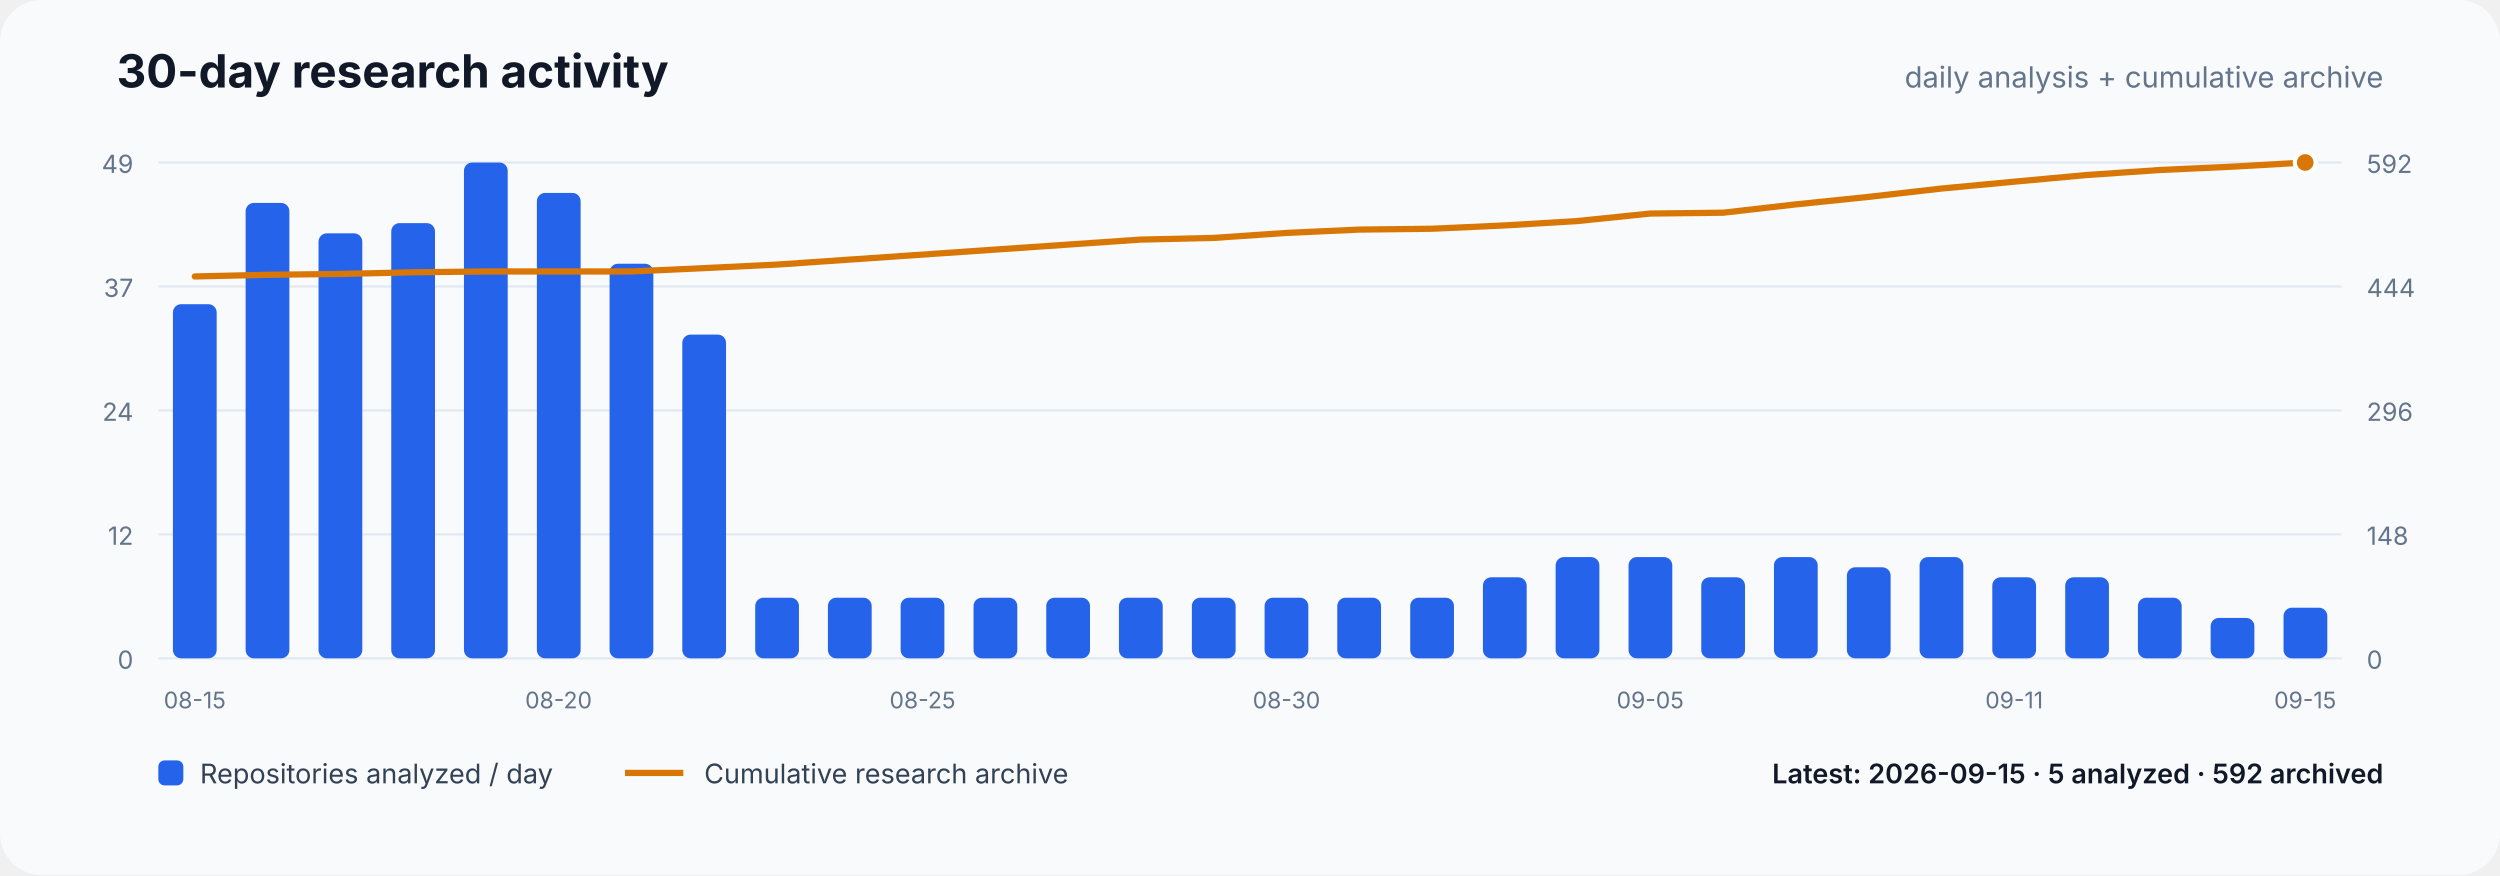
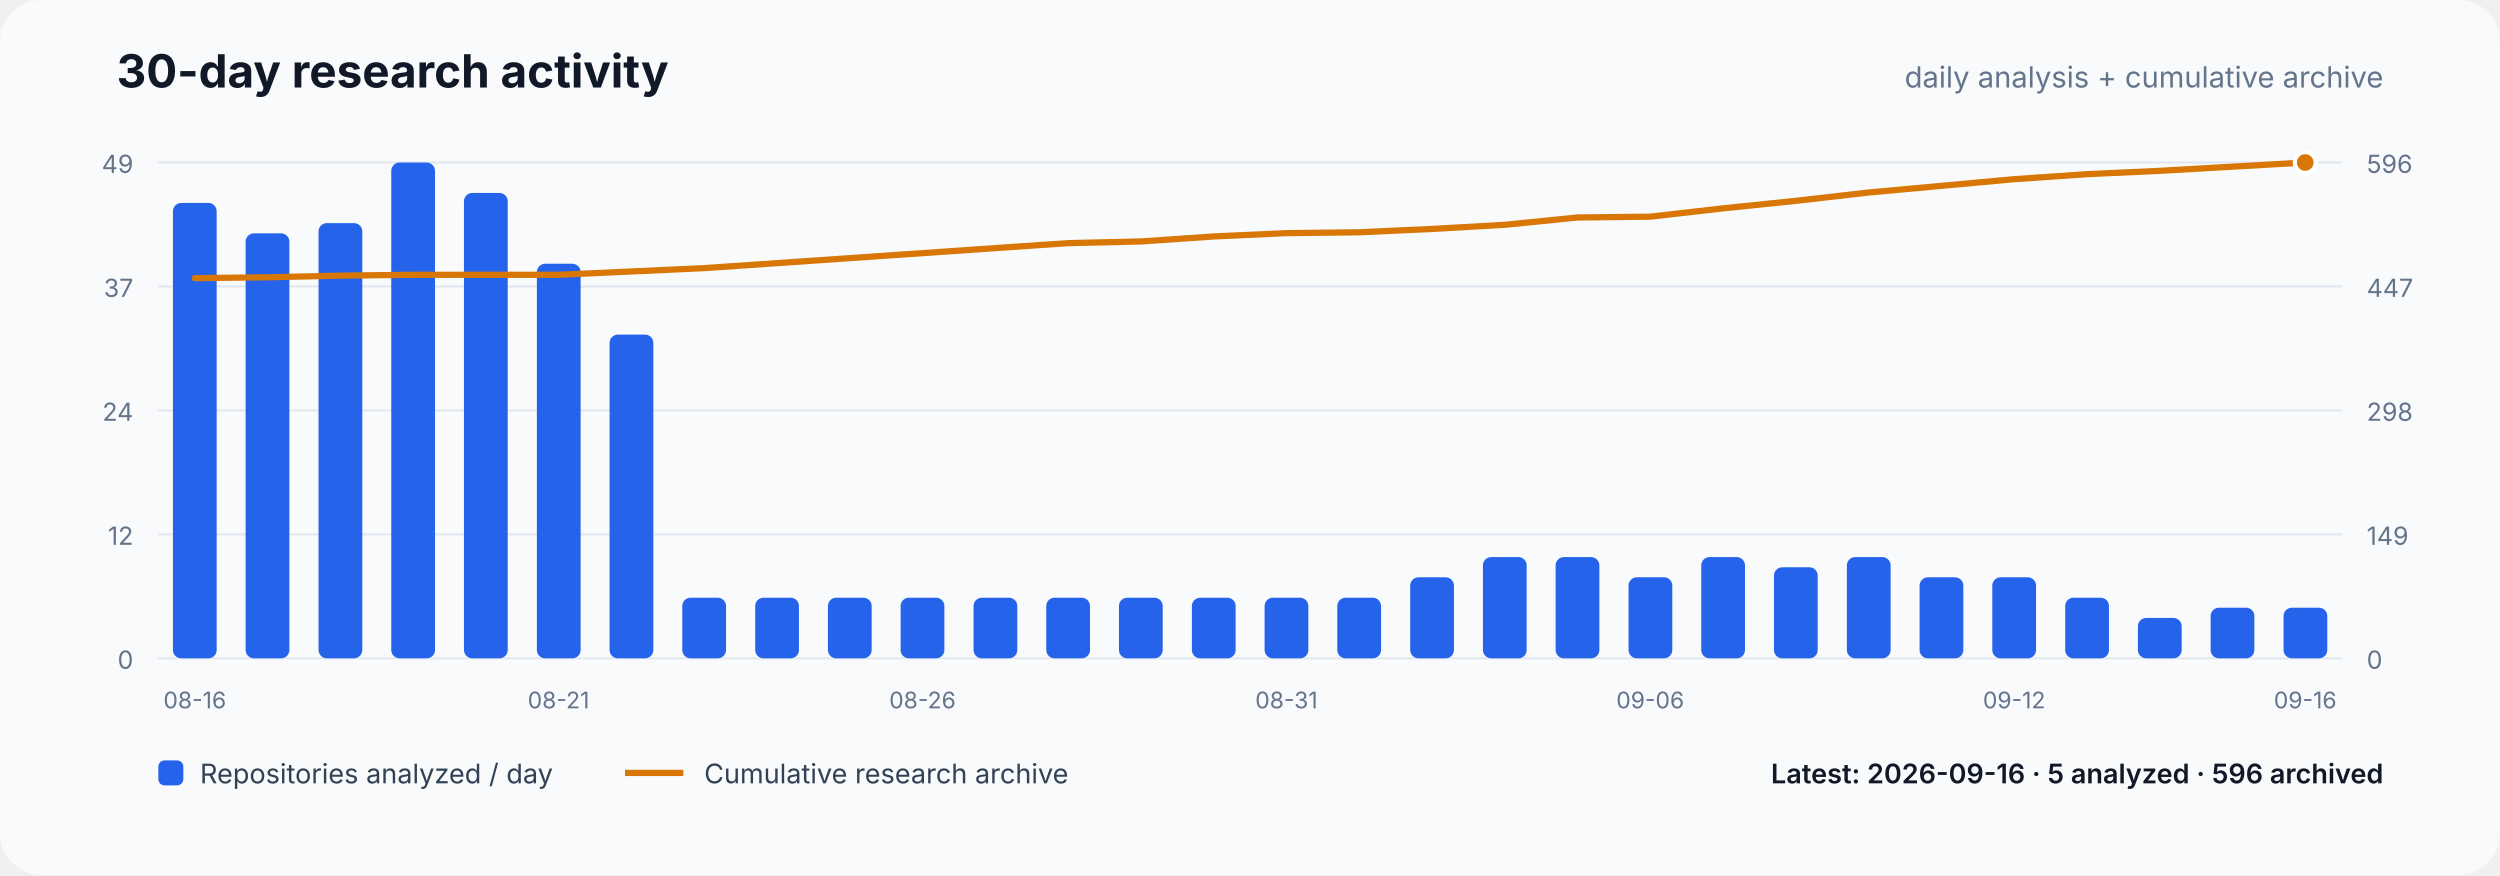
<svg xmlns="http://www.w3.org/2000/svg" width="1200" height="420" viewBox="0 0 1200 420" role="img" aria-labelledby="title desc">
  <rect width="1200" height="420" rx="20" fill="#f8fafc" />
  <text x="56" y="42" font-family="Inter,system-ui,sans-serif" font-size="22" font-weight="700" fill="#111827">30-day research activity</text>
  <text x="1144" y="42" text-anchor="end" font-family="Inter,system-ui,sans-serif" font-size="14" fill="#64748b">daily analysis + cumulative archive</text>
  <line x1="76" y1="316.0" x2="1124" y2="316.0" stroke="#e2e8f0" />
  <text x="64" y="321.0" text-anchor="end" font-family="Inter,system-ui,sans-serif" font-size="12" fill="#64748b">0</text>
  <text x="1136" y="321.0" font-family="Inter,system-ui,sans-serif" font-size="12" fill="#64748b">0</text>
  <line x1="76" y1="256.5" x2="1124" y2="256.5" stroke="#e2e8f0" />
  <text x="64" y="261.5" text-anchor="end" font-family="Inter,system-ui,sans-serif" font-size="12" fill="#64748b">12</text>
-   <text x="1136" y="261.5" font-family="Inter,system-ui,sans-serif" font-size="12" fill="#64748b">148</text>
+   <text x="1136" y="261.5" font-family="Inter,system-ui,sans-serif" font-size="12" fill="#64748b">149</text>
  <line x1="76" y1="197.0" x2="1124" y2="197.0" stroke="#e2e8f0" />
  <text x="64" y="202.0" text-anchor="end" font-family="Inter,system-ui,sans-serif" font-size="12" fill="#64748b">24</text>
-   <text x="1136" y="202.0" font-family="Inter,system-ui,sans-serif" font-size="12" fill="#64748b">296</text>
+   <text x="1136" y="202.0" font-family="Inter,system-ui,sans-serif" font-size="12" fill="#64748b">298</text>
  <line x1="76" y1="137.5" x2="1124" y2="137.5" stroke="#e2e8f0" />
  <text x="64" y="142.5" text-anchor="end" font-family="Inter,system-ui,sans-serif" font-size="12" fill="#64748b">37</text>
-   <text x="1136" y="142.5" font-family="Inter,system-ui,sans-serif" font-size="12" fill="#64748b">444</text>
+   <text x="1136" y="142.5" font-family="Inter,system-ui,sans-serif" font-size="12" fill="#64748b">447</text>
  <line x1="76" y1="78.0" x2="1124" y2="78.0" stroke="#e2e8f0" />
  <text x="64" y="83.0" text-anchor="end" font-family="Inter,system-ui,sans-serif" font-size="12" fill="#64748b">49</text>
-   <text x="1136" y="83.0" font-family="Inter,system-ui,sans-serif" font-size="12" fill="#64748b">592</text>
-   <rect x="83.0" y="146.0" width="21.0" height="170.0" rx="4" fill="#2563eb" />
-   <text x="93.5" y="340" text-anchor="middle" font-family="Inter,system-ui,sans-serif" font-size="11" fill="#64748b">08-15</text>
-   <rect x="117.9" y="97.4" width="21.0" height="218.6" rx="4" fill="#2563eb" />
-   <rect x="152.9" y="112.0" width="21.0" height="204.0" rx="4" fill="#2563eb" />
-   <rect x="187.8" y="107.1" width="21.0" height="208.9" rx="4" fill="#2563eb" />
-   <rect x="222.7" y="78.0" width="21.0" height="238.0" rx="4" fill="#2563eb" />
-   <rect x="257.7" y="92.6" width="21.0" height="223.4" rx="4" fill="#2563eb" />
-   <text x="268.1" y="340" text-anchor="middle" font-family="Inter,system-ui,sans-serif" font-size="11" fill="#64748b">08-20</text>
-   <rect x="292.6" y="126.6" width="21.0" height="189.4" rx="4" fill="#2563eb" />
-   <rect x="327.5" y="160.6" width="21.0" height="155.4" rx="4" fill="#2563eb" />
+   <text x="1136" y="83.0" font-family="Inter,system-ui,sans-serif" font-size="12" fill="#64748b">596</text>
+   <rect x="83.0" y="97.4" width="21.0" height="218.6" rx="4" fill="#2563eb" />
+   <text x="93.5" y="340" text-anchor="middle" font-family="Inter,system-ui,sans-serif" font-size="11" fill="#64748b">08-16</text>
+   <rect x="117.9" y="112.0" width="21.0" height="204.0" rx="4" fill="#2563eb" />
+   <rect x="152.9" y="107.1" width="21.0" height="208.9" rx="4" fill="#2563eb" />
+   <rect x="187.8" y="78.0" width="21.0" height="238.0" rx="4" fill="#2563eb" />
+   <rect x="222.7" y="92.6" width="21.0" height="223.4" rx="4" fill="#2563eb" />
+   <rect x="257.7" y="126.6" width="21.0" height="189.4" rx="4" fill="#2563eb" />
+   <text x="268.1" y="340" text-anchor="middle" font-family="Inter,system-ui,sans-serif" font-size="11" fill="#64748b">08-21</text>
+   <rect x="292.6" y="160.6" width="21.0" height="155.4" rx="4" fill="#2563eb" />
+   <rect x="327.5" y="286.9" width="21.0" height="29.1" rx="4" fill="#2563eb" />
  <rect x="362.5" y="286.9" width="21.0" height="29.1" rx="4" fill="#2563eb" />
  <rect x="397.4" y="286.9" width="21.0" height="29.1" rx="4" fill="#2563eb" />
  <rect x="432.3" y="286.9" width="21.0" height="29.1" rx="4" fill="#2563eb" />
-   <text x="442.8" y="340" text-anchor="middle" font-family="Inter,system-ui,sans-serif" font-size="11" fill="#64748b">08-25</text>
+   <text x="442.8" y="340" text-anchor="middle" font-family="Inter,system-ui,sans-serif" font-size="11" fill="#64748b">08-26</text>
  <rect x="467.3" y="286.9" width="21.0" height="29.1" rx="4" fill="#2563eb" />
  <rect x="502.2" y="286.9" width="21.0" height="29.1" rx="4" fill="#2563eb" />
  <rect x="537.1" y="286.9" width="21.0" height="29.1" rx="4" fill="#2563eb" />
  <rect x="572.1" y="286.9" width="21.0" height="29.1" rx="4" fill="#2563eb" />
  <rect x="607.0" y="286.9" width="21.0" height="29.1" rx="4" fill="#2563eb" />
-   <text x="617.5" y="340" text-anchor="middle" font-family="Inter,system-ui,sans-serif" font-size="11" fill="#64748b">08-30</text>
+   <text x="617.5" y="340" text-anchor="middle" font-family="Inter,system-ui,sans-serif" font-size="11" fill="#64748b">08-31</text>
  <rect x="641.9" y="286.9" width="21.0" height="29.1" rx="4" fill="#2563eb" />
-   <rect x="676.9" y="286.9" width="21.0" height="29.1" rx="4" fill="#2563eb" />
-   <rect x="711.8" y="277.1" width="21.0" height="38.9" rx="4" fill="#2563eb" />
+   <rect x="676.9" y="277.1" width="21.0" height="38.9" rx="4" fill="#2563eb" />
+   <rect x="711.8" y="267.4" width="21.0" height="48.6" rx="4" fill="#2563eb" />
  <rect x="746.7" y="267.4" width="21.0" height="48.6" rx="4" fill="#2563eb" />
-   <rect x="781.7" y="267.4" width="21.0" height="48.6" rx="4" fill="#2563eb" />
-   <text x="792.1" y="340" text-anchor="middle" font-family="Inter,system-ui,sans-serif" font-size="11" fill="#64748b">09-05</text>
-   <rect x="816.6" y="277.1" width="21.0" height="38.9" rx="4" fill="#2563eb" />
-   <rect x="851.5" y="267.4" width="21.0" height="48.6" rx="4" fill="#2563eb" />
-   <rect x="886.5" y="272.3" width="21.0" height="43.7" rx="4" fill="#2563eb" />
-   <rect x="921.4" y="267.4" width="21.0" height="48.6" rx="4" fill="#2563eb" />
+   <rect x="781.7" y="277.1" width="21.0" height="38.9" rx="4" fill="#2563eb" />
+   <text x="792.1" y="340" text-anchor="middle" font-family="Inter,system-ui,sans-serif" font-size="11" fill="#64748b">09-06</text>
+   <rect x="816.6" y="267.4" width="21.0" height="48.6" rx="4" fill="#2563eb" />
+   <rect x="851.5" y="272.3" width="21.0" height="43.7" rx="4" fill="#2563eb" />
+   <rect x="886.5" y="267.4" width="21.0" height="48.6" rx="4" fill="#2563eb" />
+   <rect x="921.4" y="277.1" width="21.0" height="38.9" rx="4" fill="#2563eb" />
  <rect x="956.3" y="277.1" width="21.0" height="38.9" rx="4" fill="#2563eb" />
-   <text x="966.8" y="340" text-anchor="middle" font-family="Inter,system-ui,sans-serif" font-size="11" fill="#64748b">09-11</text>
-   <rect x="991.3" y="277.1" width="21.0" height="38.9" rx="4" fill="#2563eb" />
-   <rect x="1026.2" y="286.9" width="21.0" height="29.1" rx="4" fill="#2563eb" />
-   <rect x="1061.1" y="296.6" width="21.0" height="19.4" rx="4" fill="#2563eb" />
+   <text x="966.8" y="340" text-anchor="middle" font-family="Inter,system-ui,sans-serif" font-size="11" fill="#64748b">09-12</text>
+   <rect x="991.3" y="286.9" width="21.0" height="29.1" rx="4" fill="#2563eb" />
+   <rect x="1026.2" y="296.6" width="21.0" height="19.4" rx="4" fill="#2563eb" />
+   <rect x="1061.1" y="291.7" width="21.0" height="24.3" rx="4" fill="#2563eb" />
  <rect x="1096.1" y="291.7" width="21.0" height="24.3" rx="4" fill="#2563eb" />
-   <text x="1106.5" y="340" text-anchor="middle" font-family="Inter,system-ui,sans-serif" font-size="11" fill="#64748b">09-15</text>
-   <polyline points="93.5,132.7 128.4,131.9 163.3,131.5 198.3,130.7 233.2,130.3 268.1,130.3 303.1,130.3 338.0,128.7 372.9,127.0 407.9,124.6 442.8,122.2 477.7,119.8 512.7,117.4 547.6,115.0 582.5,114.2 617.5,111.8 652.4,110.2 687.3,109.8 722.3,108.2 757.2,106.1 792.1,102.5 827.1,102.1 862.0,98.1 896.9,94.5 931.9,90.5 966.8,87.2 1001.7,84.0 1036.7,81.6 1071.6,80.0 1106.5,78.0" fill="none" stroke="#d97706" stroke-width="3" stroke-linejoin="round" stroke-linecap="round" />
+   <text x="1106.5" y="340" text-anchor="middle" font-family="Inter,system-ui,sans-serif" font-size="11" fill="#64748b">09-16</text>
+   <polyline points="93.5,133.5 128.4,133.1 163.3,132.3 198.3,131.9 233.2,131.9 268.1,131.9 303.1,130.3 338.0,128.7 372.9,126.3 407.9,123.9 442.8,121.5 477.7,119.1 512.7,116.7 547.6,115.9 582.5,113.5 617.5,111.9 652.4,111.5 687.3,109.9 722.3,107.9 757.2,104.4 792.1,104.0 827.1,100.0 862.0,96.4 896.9,92.4 931.9,89.2 966.8,86.0 1001.7,83.6 1036.7,82.0 1071.6,80.0 1106.5,78.0" fill="none" stroke="#d97706" stroke-width="3" stroke-linejoin="round" stroke-linecap="round" />
  <circle cx="1106.5" cy="78.0" r="5" fill="#d97706" stroke="#fff" stroke-width="2" />
  <rect x="76" y="365" width="12" height="12" rx="3" fill="#2563eb" />
  <text x="96" y="376" font-family="Inter,system-ui,sans-serif" font-size="13" fill="#334155">Repositories analyzed / day</text>
  <line x1="300" y1="371" x2="328" y2="371" stroke="#d97706" stroke-width="3" />
  <text x="338" y="376" font-family="Inter,system-ui,sans-serif" font-size="13" fill="#334155">Cumulative research archive</text>
-   <text x="1144" y="376" text-anchor="end" font-family="Inter,system-ui,sans-serif" font-size="13" font-weight="600" fill="#111827">Latest: 2026-09-15 · 5 analyzed · 592 archived</text>
+   <text x="1144" y="376" text-anchor="end" font-family="Inter,system-ui,sans-serif" font-size="13" font-weight="600" fill="#111827">Latest: 2026-09-16 · 5 analyzed · 596 archived</text>
</svg>
